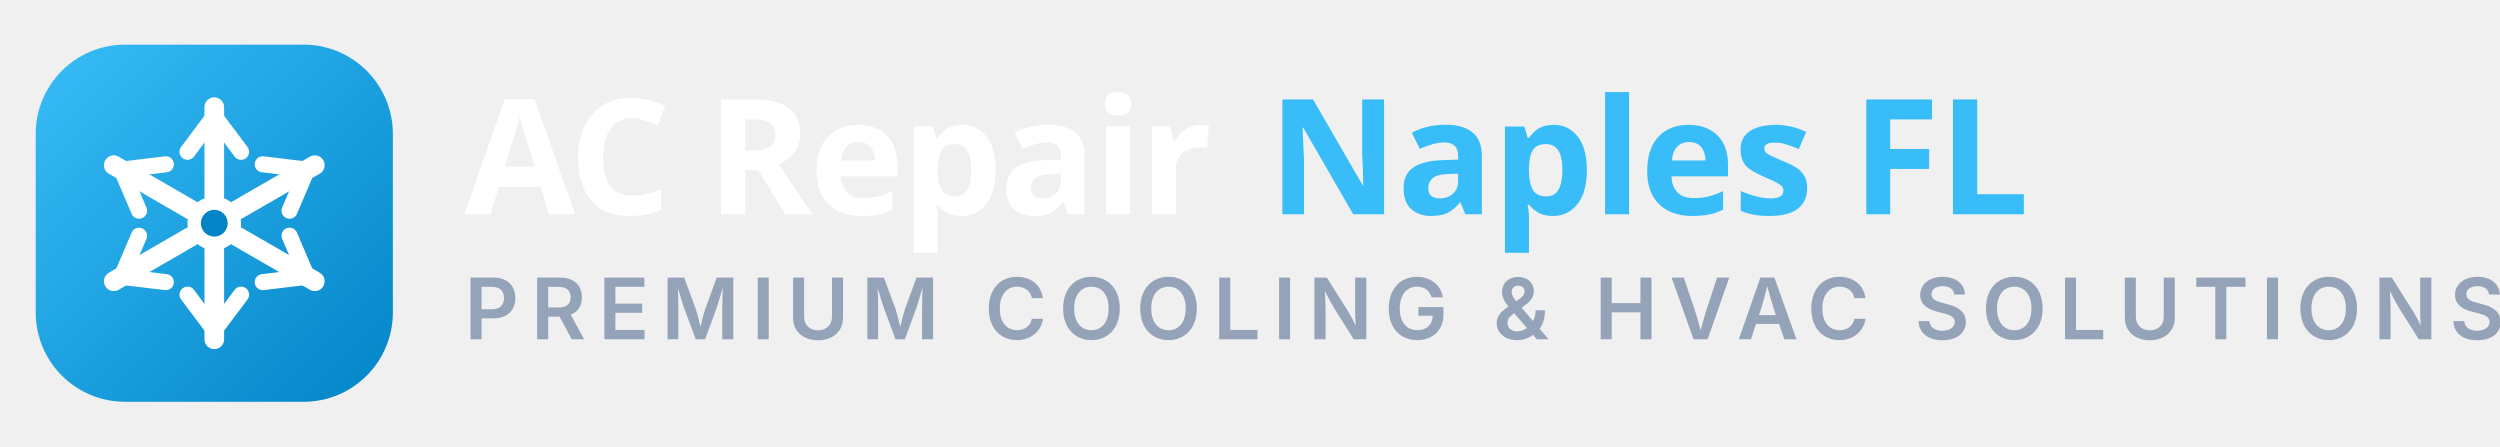
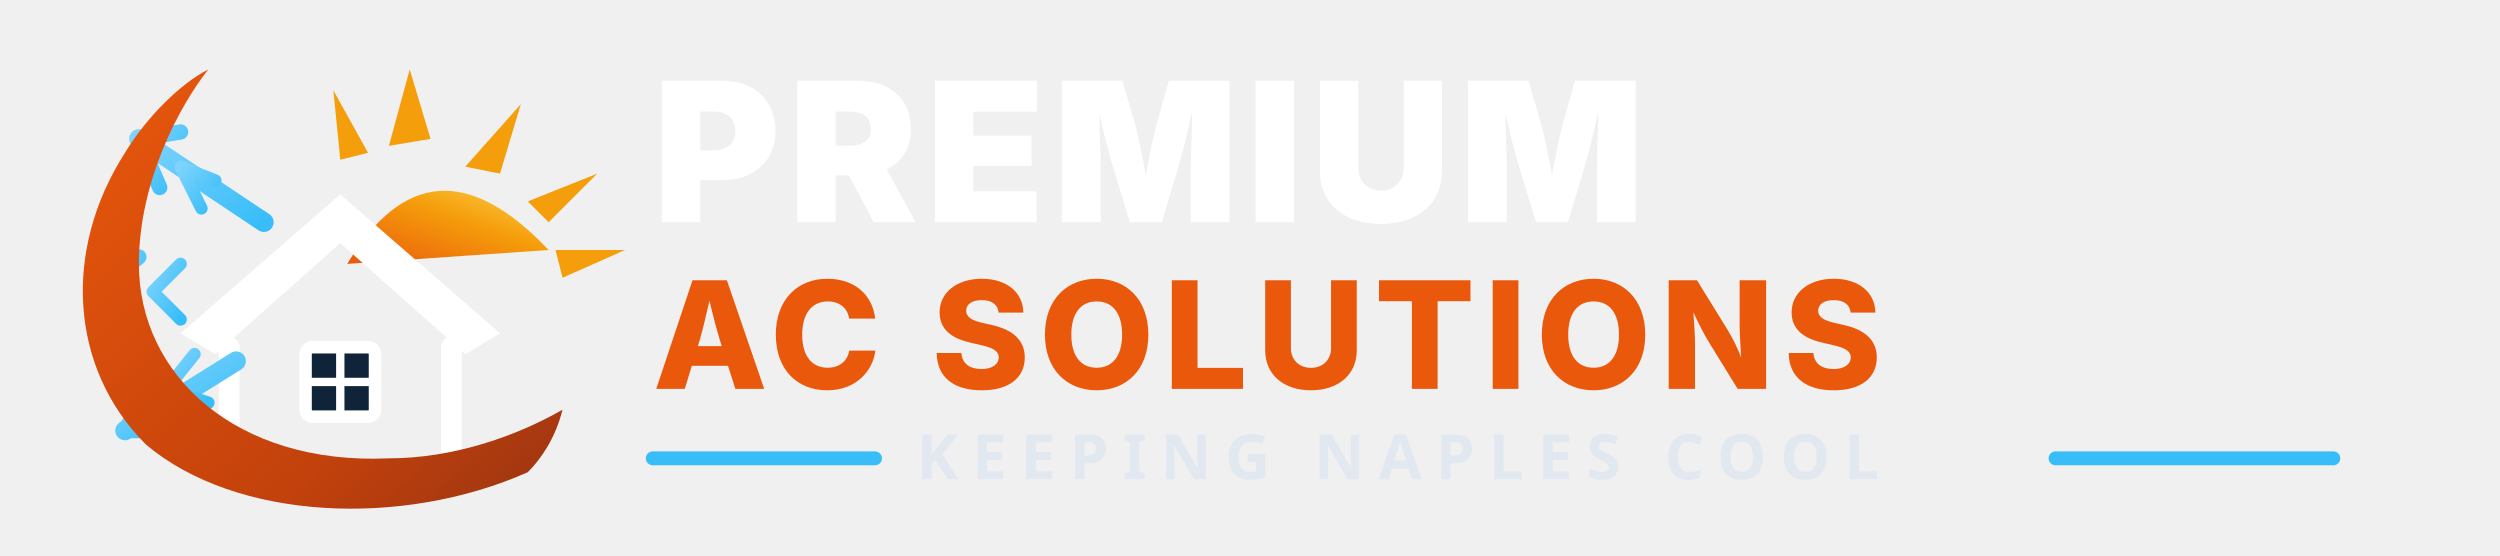
- <svg xmlns="http://www.w3.org/2000/svg" viewBox="0 0 280 50" width="100%" height="100%">
+ <svg xmlns="http://www.w3.org/2000/svg" viewBox="0 0 360 80" width="100%" height="100%">
  <defs>
+     <linearGradient id="sunGradW" x1="0%" y1="100%" x2="100%" y2="0%">
+       <stop offset="0%" stop-color="#EA580C" />
+       <stop offset="60%" stop-color="#F59E0B" />
+       <stop offset="100%" stop-color="#FCD34D" />
+     </linearGradient>
    <linearGradient id="coolGradW" x1="0%" y1="0%" x2="100%" y2="100%">
-       <stop offset="0%" stop-color="#38bdf8" />
-       <stop offset="100%" stop-color="#0284c7" />
+       <stop offset="0%" stop-color="#7DD3FC" />
+       <stop offset="100%" stop-color="#38BDF8" />
+     </linearGradient>
+     <linearGradient id="swooshGradW" x1="0%" y1="0%" x2="100%" y2="100%">
+       <stop offset="0%" stop-color="#EA580C" />
+       <stop offset="70%" stop-color="#C2410C" />
+       <stop offset="100%" stop-color="#9A3412" />
    </linearGradient>
  </defs>
-   <g transform="translate(4, 5)">
-     <rect x="0" y="0" width="40" height="40" rx="10" fill="url(#coolGradW)" />
-     <g transform="translate(20, 20)">
-       <circle r="3" fill="#FFFFFF" />
-       <circle r="1.5" fill="#0284c7" />
-       <g>
-         <line x1="0" y1="-3" x2="0" y2="-13" stroke="#FFFFFF" stroke-width="2.2" stroke-linecap="round" />
-         <path d="M-3 -8 L0 -12 L3 -8" fill="none" stroke="#FFFFFF" stroke-width="1.8" stroke-linecap="round" stroke-linejoin="round" />
-       </g>
-       <g transform="rotate(60)">
-         <line x1="0" y1="-3" x2="0" y2="-13" stroke="#FFFFFF" stroke-width="2.2" stroke-linecap="round" />
-         <path d="M-3 -8 L0 -12 L3 -8" fill="none" stroke="#FFFFFF" stroke-width="1.8" stroke-linecap="round" stroke-linejoin="round" />
-       </g>
-       <g transform="rotate(120)">
-         <line x1="0" y1="-3" x2="0" y2="-13" stroke="#FFFFFF" stroke-width="2.2" stroke-linecap="round" />
-         <path d="M-3 -8 L0 -12 L3 -8" fill="none" stroke="#FFFFFF" stroke-width="1.8" stroke-linecap="round" stroke-linejoin="round" />
-       </g>
-       <g transform="rotate(180)">
-         <line x1="0" y1="-3" x2="0" y2="-13" stroke="#FFFFFF" stroke-width="2.2" stroke-linecap="round" />
-         <path d="M-3 -8 L0 -12 L3 -8" fill="none" stroke="#FFFFFF" stroke-width="1.8" stroke-linecap="round" stroke-linejoin="round" />
-       </g>
-       <g transform="rotate(240)">
-         <line x1="0" y1="-3" x2="0" y2="-13" stroke="#FFFFFF" stroke-width="2.2" stroke-linecap="round" />
-         <path d="M-3 -8 L0 -12 L3 -8" fill="none" stroke="#FFFFFF" stroke-width="1.8" stroke-linecap="round" stroke-linejoin="round" />
-       </g>
-       <g transform="rotate(300)">
-         <line x1="0" y1="-3" x2="0" y2="-13" stroke="#FFFFFF" stroke-width="2.2" stroke-linecap="round" />
-         <path d="M-3 -8 L0 -12 L3 -8" fill="none" stroke="#FFFFFF" stroke-width="1.8" stroke-linecap="round" stroke-linejoin="round" />
+   <g id="emblem" transform="translate(4, 2)">
+     <g id="sun">
+       <path d="M 46,36 Q 58,16 75,34 Z" fill="url(#sunGradW)" />
+       <polygon points="52,19 55,8 58,18" fill="#F59E0B" />
+       <polygon points="63,22 71,13 68,23" fill="#F59E0B" />
+       <polygon points="72,27 82,23 75,30" fill="#F59E0B" />
+       <polygon points="76,34 86,34 77,38" fill="#F59E0B" />
+       <polygon points="45,21 44,11 49,20" fill="#F59E0B" />
+     </g>
+     <g id="house">
+       <path d="M 22,46 L 45,26 L 68,46 L 63,49 L 45,33 L 27,49 Z" fill="#FFFFFF" />
+       <path d="M 29,48 L 29,66 L 61,66 L 61,48" fill="none" stroke="#FFFFFF" stroke-width="3" stroke-linecap="round" stroke-linejoin="round" />
+       <g id="window" transform="translate(40, 48)">
+         <rect x="0" y="0" width="10" height="10" rx="1" fill="#0F2438" stroke="#FFFFFF" stroke-width="1.8" />
+         <line x1="5" y1="0" x2="5" y2="10" stroke="#FFFFFF" stroke-width="1.2" />
+         <line x1="0" y1="5" x2="10" y2="5" stroke="#FFFFFF" stroke-width="1.2" />
      </g>
    </g>
+     <g id="snowflake" stroke="url(#coolGradW)" stroke-linecap="round" stroke-linejoin="round">
+       <line x1="34" y1="30" x2="16" y2="18" stroke-width="2.8" />
+       <path d="M 22,17 L 16,18 L 19,25" fill="none" stroke-width="2.2" />
+       <path d="M 27,24 L 22,22 L 25,28" fill="none" stroke-width="1.8" />
+       <line x1="28" y1="40" x2="10" y2="40" stroke-width="2.8" />
+       <path d="M 16,35 L 10,40 L 16,45" fill="none" stroke-width="2.2" />
+       <path d="M 22,36 L 18,40 L 22,44" fill="none" stroke-width="1.8" />
+       <line x1="30" y1="50" x2="14" y2="60" stroke-width="2.8" />
+       <path d="M 18,53 L 14,60 L 21,60" fill="none" stroke-width="2.2" />
+       <path d="M 24,49 L 20,54 L 26,56" fill="none" stroke-width="1.8" />
+     </g>
+     <g id="swoosh">
+       <path d="M 72,66 C 54,74 30,73 17,62 C 6,51 5,34 14,20 C 17,15 22,10 26,8 C 22,13 16,24 16,36 C 16,52 30,65 52,64 C 61,64 70,61 77,57 C 76,61 74,64 72,66 Z" fill="url(#swooshGradW)" />
+     </g>
  </g>
-   <text x="52" y="24" font-family="'Plus Jakarta Sans', system-ui, sans-serif" font-size="18" font-weight="800" fill="#FFFFFF" letter-spacing="-0.02em">AC Repair</text>
-   <text x="142" y="24" font-family="'Plus Jakarta Sans', system-ui, sans-serif" font-size="18" font-weight="700" fill="#38bdf8" letter-spacing="-0.01em">Naples FL</text>
-   <text x="52" y="38" font-family="'Inter', system-ui, sans-serif" font-size="9.5" font-weight="600" fill="#94a3b8" letter-spacing="0.14em">PREMIUM COOLING &amp; HVAC SOLUTIONS</text>
+   <g id="text" transform="translate(94, 0)">
+     <text x="0" y="32" font-family="'Plus Jakarta Sans', system-ui, -apple-system, sans-serif" font-size="28" font-weight="900" fill="#FFFFFF" letter-spacing="0.04em">PREMIUM</text>
+     <text x="0" y="56" font-family="'Plus Jakarta Sans', system-ui, -apple-system, sans-serif" font-size="21.5" font-weight="800" fill="#EA580C" letter-spacing="0.06em">AC SOLUTIONS</text>
+     <g transform="translate(0, 69)">
+       <line x1="0" y1="-3" x2="32" y2="-3" stroke="#38BDF8" stroke-width="2" stroke-linecap="round" />
+       <text x="38" y="0" font-family="'Plus Jakarta Sans', system-ui, sans-serif" font-size="9" font-weight="800" fill="#E2E8F0" letter-spacing="0.22em">KEEPING NAPLES COOL</text>
+       <line x1="202" y1="-3" x2="242" y2="-3" stroke="#38BDF8" stroke-width="2" stroke-linecap="round" />
+     </g>
+   </g>
</svg>
